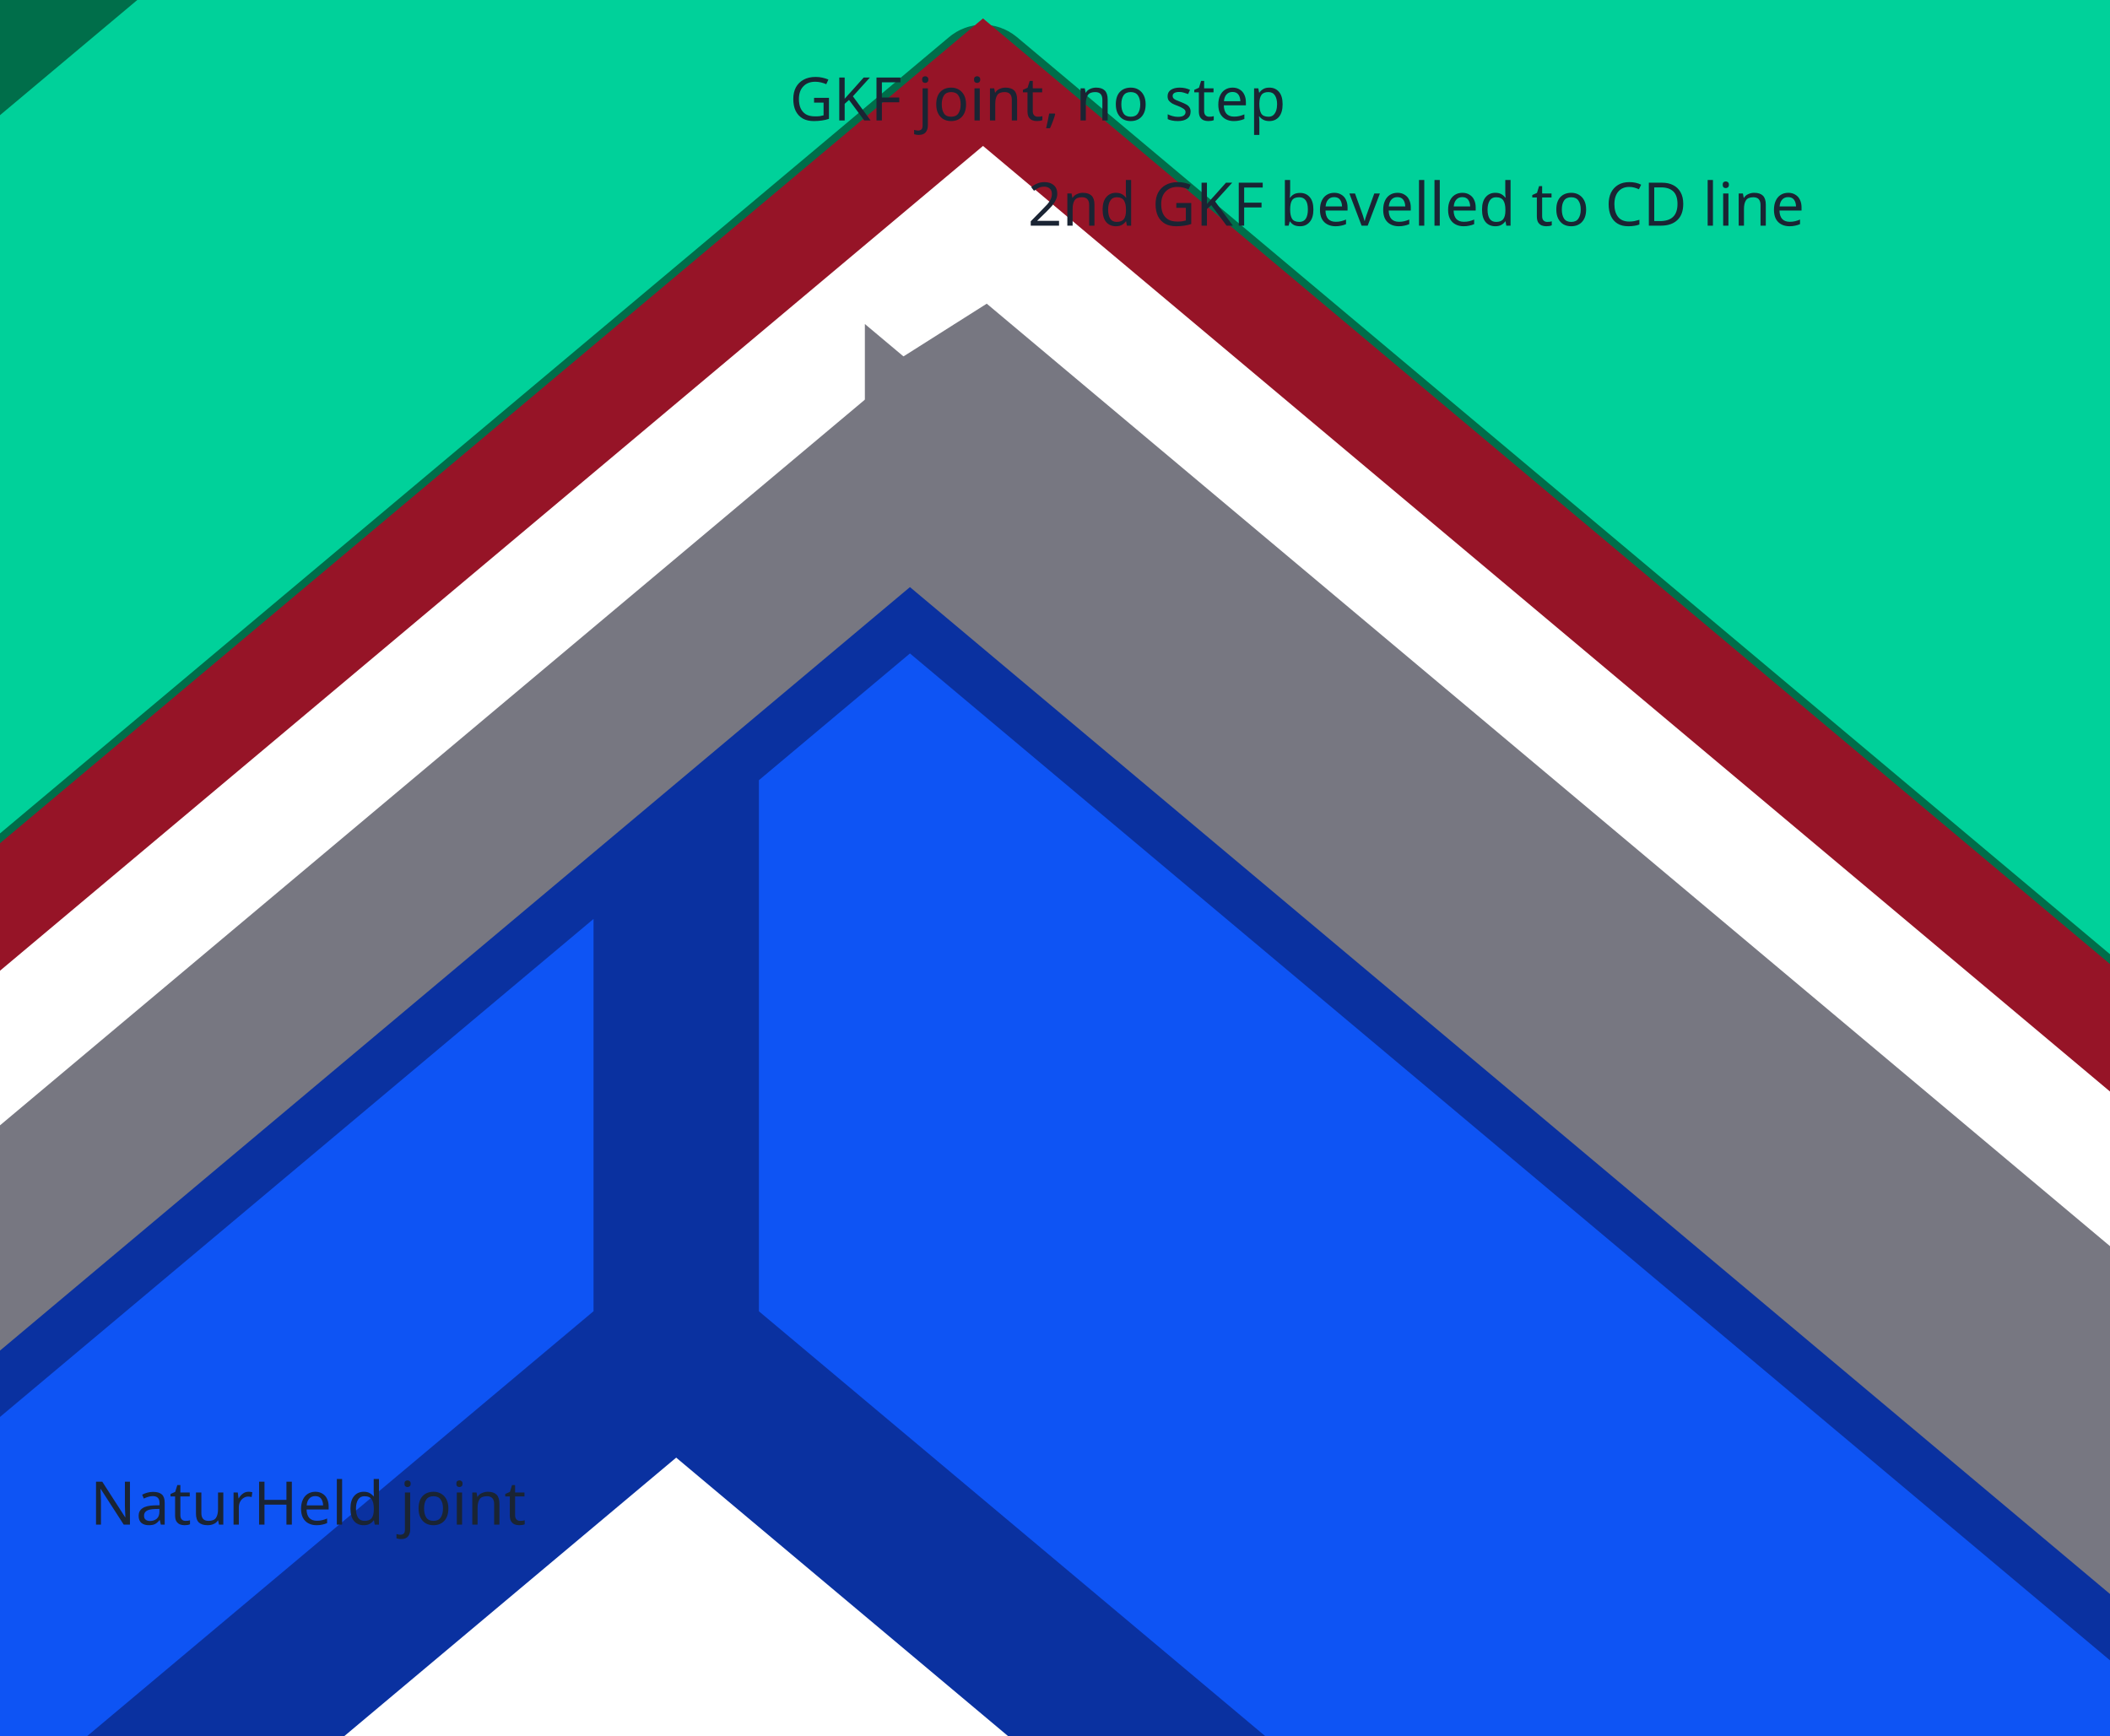
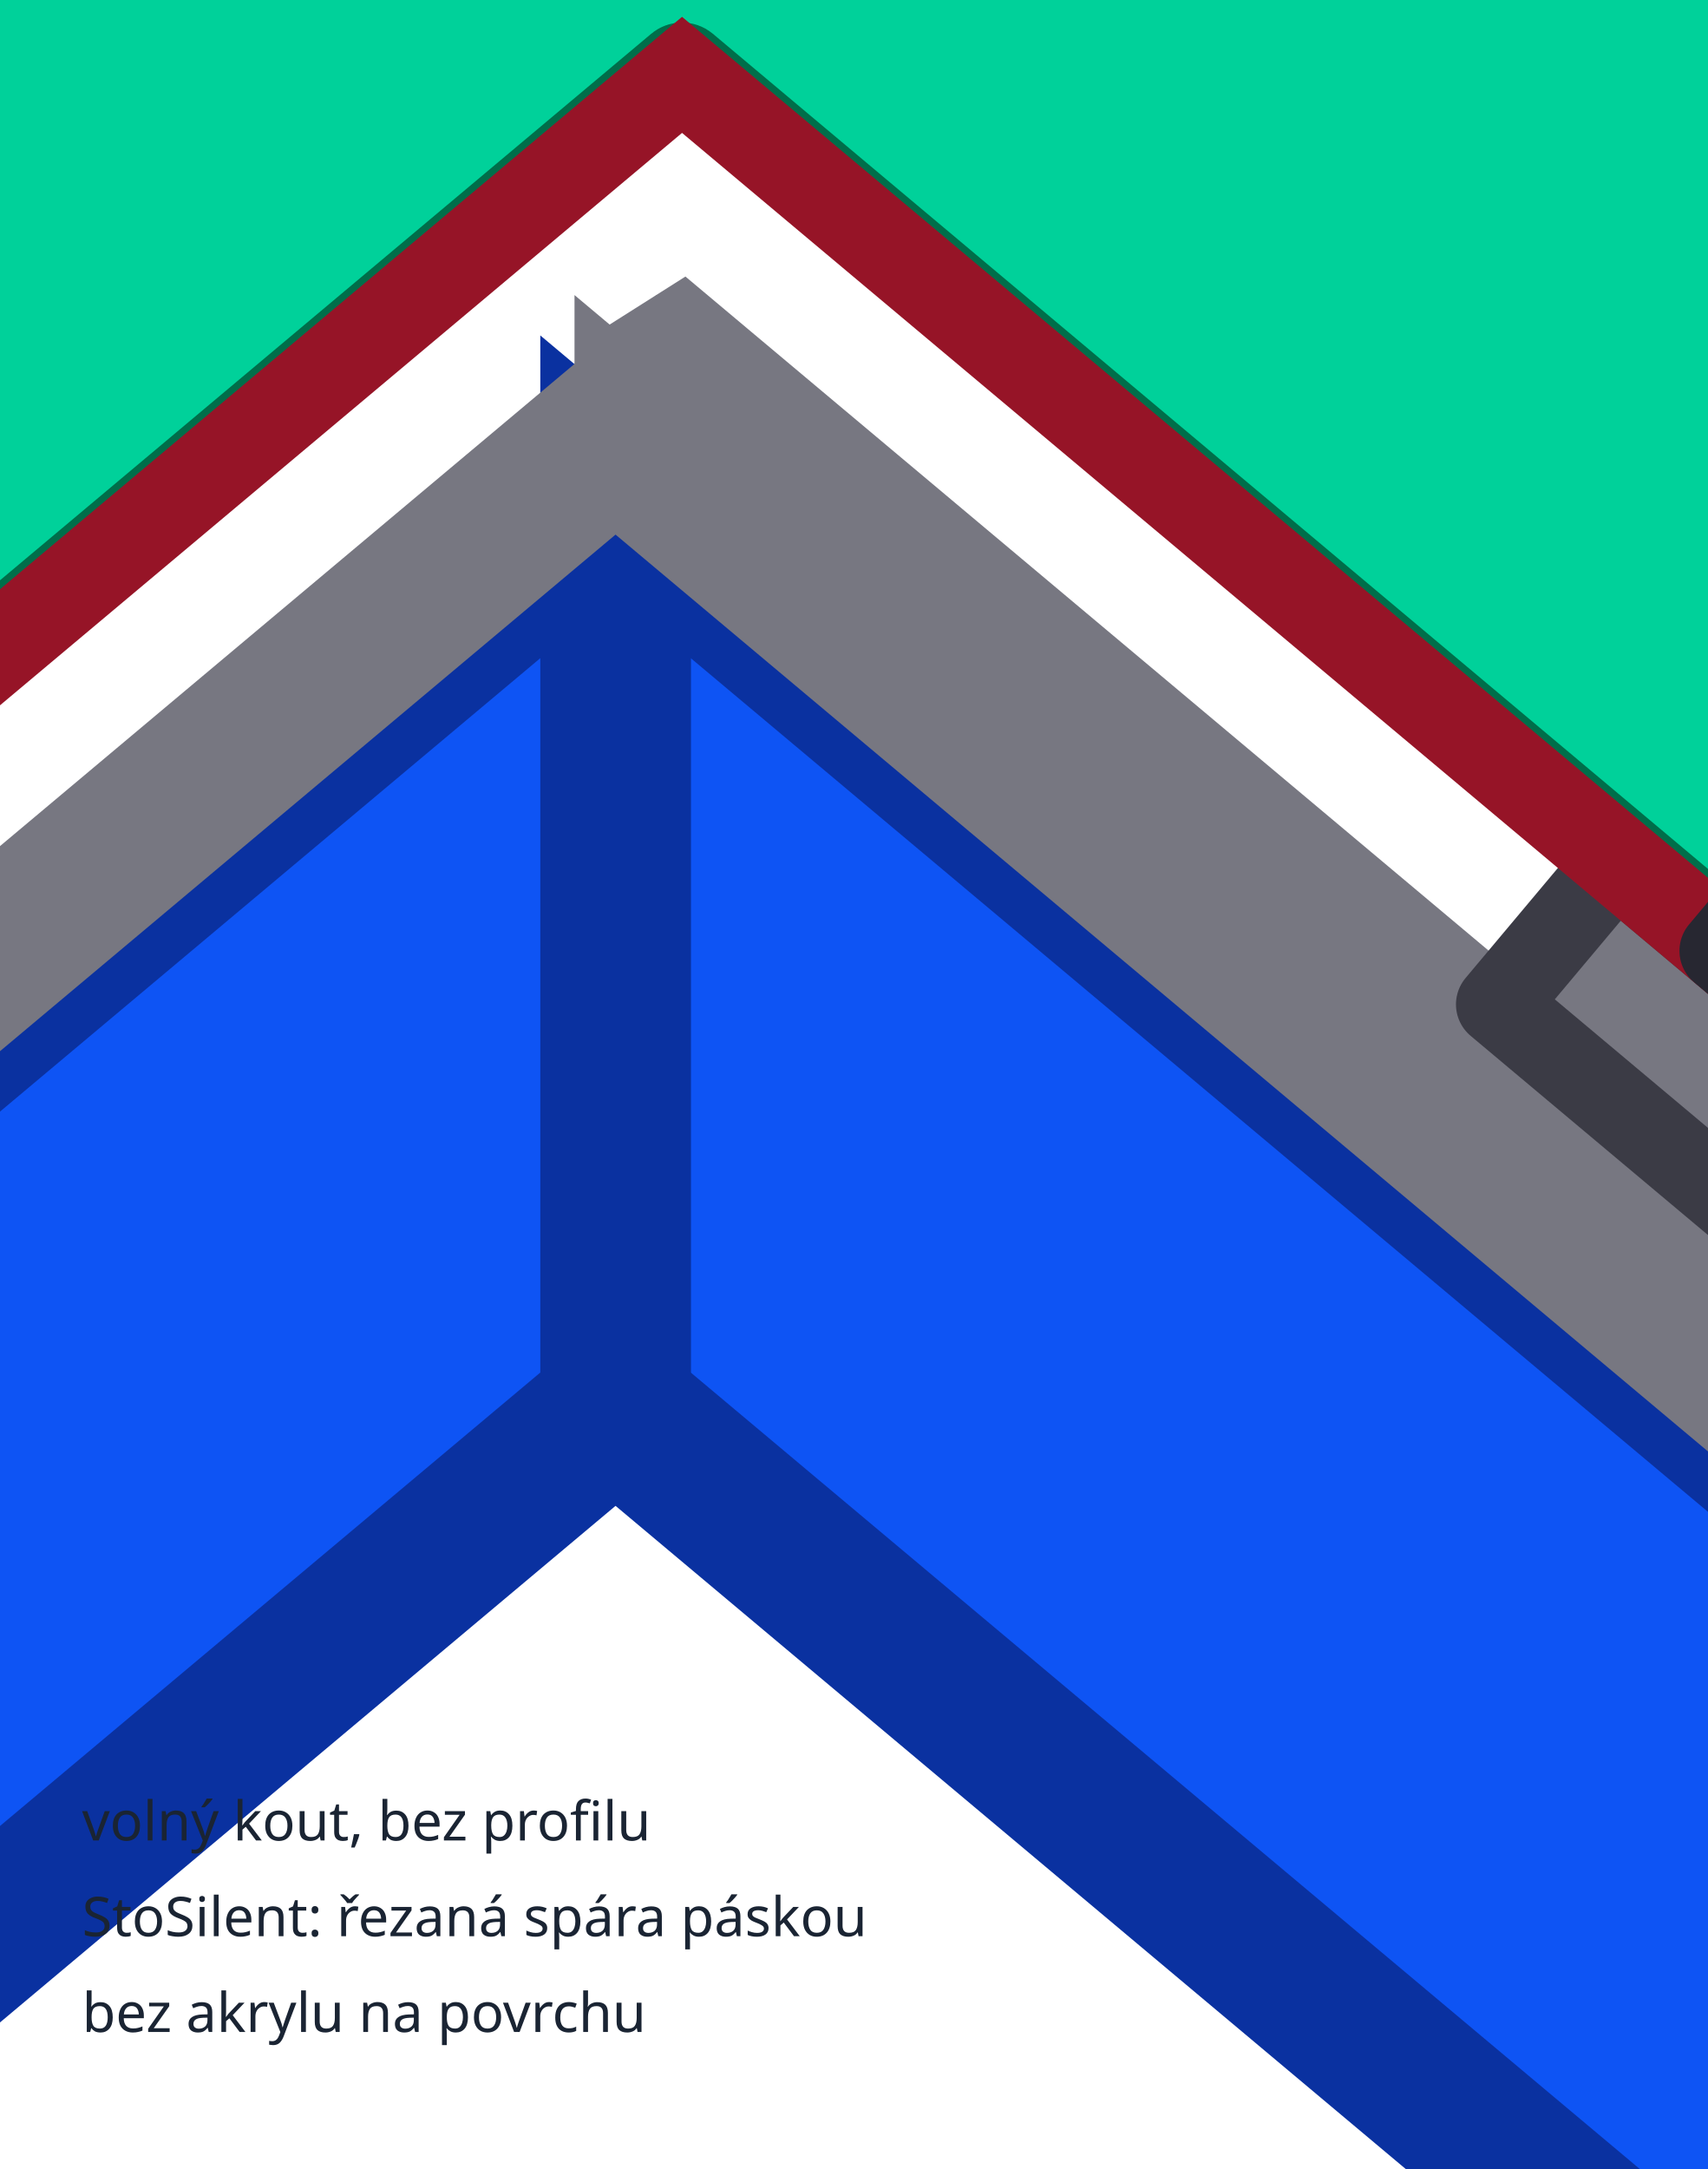
- <svg xmlns="http://www.w3.org/2000/svg" width="280.84mm" height="230.97mm" viewBox="2360.00 -5403.94 280.84 230.97" version="1.1">
+ <svg xmlns="http://www.w3.org/2000/svg" width="249.72mm" height="317.08mm" viewBox="2360.00 -5282.85 249.72 317.08" version="1.1">
  <g transform="scale(1,-1)" stroke-linecap="round">
    <g fill="rgb(230,115,20)" stroke="rgb(119,49,0)" stroke-width="12.0" id="floor">
      <path d="M 5349.0,0.0 L 1.0,0.0 L 1.0,-150.0 L 5349.0,-150.0 L 5349.0,0.0" />
    </g>
    <g fill="rgb(69,230,24)" stroke="rgb(24,119,10)" stroke-width="12.0" id="eps">
+       <path d="M -266.0,-1.0 L -465.0,-1.0 L -465.0,-150.0 L -266.0,-150.0 L -266.0,-1.0" />
      <path d="M -266.0,3200.0 L -465.0,3200.0 L -465.0,2953.0 L -266.0,2953.0 L -266.0,3200.0" />
-       <path d="M -266.0,-1.0 L -465.0,-1.0 L -465.0,-150.0 L -266.0,-150.0 L -266.0,-1.0" />
      <path d="M 5815.0,3200.0 L 5616.0,3200.0 L 5616.0,-150.0 L 5815.0,-150.0 L 5815.0,3200.0" />
    </g>
    <g fill="rgb(224,69,39)" stroke="rgb(129,30,14)" stroke-width="12.0" id="masonry">
      <path d="M -16.0,3200.0 L -265.0,3200.0 L -265.0,2953.0 L -16.0,2953.0 L -16.0,3200.0" />
      <path d="M 5615.0,3200.0 L 5366.0,3200.0 L 5366.0,-150.0 L 5615.0,-150.0 L 5615.0,3200.0" />
    </g>
    <g fill="rgb(255,224,119)" stroke="rgb(170,139,49)" stroke-width="12.0" id="plaster">
      <path d="M 0.0,3200.0 L -15.0,3200.0 L -15.0,2953.0 L 0.0,2953.0 L 0.0,3200.0" />
      <path d="M 5365.0,3200.0 L 5350.0,3200.0 L 5350.0,0.0 L 5365.0,0.0 L 5365.0,3200.0" />
    </g>
    <g fill="rgb(255,150,0)" stroke="rgb(160,80,0)" stroke-width="12.0" id="furniture">
      <path d="M 5349.0,2450.0 L 4900.0,2450.0 L 4900.0,0.0 L 5349.0,0.0 L 5349.0,2450.0" />
    </g>
    <g fill="rgb(199,84,10)" stroke="rgb(110,39,0)" stroke-width="12.0" id="wall_plate">
      <path d="M -70.0,3300.0 L -210.0,3300.0 L -210.0,3201.0 L -70.0,3201.0 L -70.0,3300.0" />
      <path d="M 5560.0,3300.0 L 5420.0,3300.0 L 5420.0,3201.0 L 5560.0,3201.0 L 5560.0,3300.0" />
    </g>
    <g fill="rgb(199,84,10)" stroke="rgb(110,39,0)" stroke-width="12.0" id="rafters">
      <path d="M 5895.0,3168.026 L 2675.0,5869.927 L -545.0,3168.026 L -545.0,2961.161 L -265.0,3196.109 L -265.0,3200.0 L -260.363,3200.0 L -210.0,3242.259 L -210.0,3300.0 L -141.187,3300.0 L 2675.0,5663.062 L 5491.187,3300.0 L 5560.0,3300.0 L 5560.0,3242.259 L 5610.363,3200.0 L 5615.0,3200.0 L 5615.0,3196.109 L 5895.0,2961.161 L 5895.0,3168.026" />
    </g>
    <g fill="rgb(0,209,154)" stroke="rgb(0,110,74)" stroke-width="12.0" id="plenum_wool">
      <path d="M -209.0,3301.0 L -137.612,3301.0 L 2675.0,5661.062 L 5487.612,3301.0 L 5559.0,3301.0 L 5559.0,3449.963 L 2675.0,5869.927 L -209.0,3449.963 L -209.0,3301.0" />
-       <path d="M -69.0,3247 L 2490.195,5394.42 A 1.0,1.0 -140.0 0,0 2491.481,5394.42 L 4938.055,3341.5 L 4988.5,3341.5 A 1.0,1.0 180.0 0,0 4989.5,3340.5 L 4989.5,3314.5 L 5420.0,3314.5 A 1.0,1.0 180.0 0,0 5421.0,3313.5 L 5421.0,3301.0 L 5487.248,3301.0 L 2675.0,5660.756 L -137.248,3301.0 L -70.0,3301.0 A 1.0,1.0 180.0 0,0 -69.0,3300.0 L -69.0,3247 M 990.575,4242.134 L 991.86,4240.602 L 948.526,4204.24 L 947.241,4205.773 L 990.575,4242.134 M 1465.21,4641.706 L 1463.925,4643.238 L 1507.259,4679.599 L 1508.544,4678.067 L 1465.21,4641.706 M 3911.354,4603.57 L 3954.687,4567.719 L 3953.401,4566.187 L 3910.068,4602.038 L 3911.354,4603.57 M 3434.147,4988.324 L 3432.861,4986.791 L 3389.528,5022.643 L 3390.813,5024.175 L 3434.147,4988.324" />
+       <path d="M 1.347,3211.041 L 2459.08,5273.324 A 1.0,1.0 -140 0,0 2460.366,5273.324 L 4762.624,3341.5 L 4988.5,3341.5 A 1.0,1.0 180.0 0,0 4989.5,3340.5 L 4989.5,3314.5 L 5420.0,3314.5 A 1.0,1.0 180.0 0,0 5421.0,3313.5 L 5421.0,3301.0 L 5487.248,3301.0 L 2675.0,5660.756 L -137.248,3301.0 L -70.0,3301.0 A 1.0,1.0 180.0 0,0 -69.214,3300.619 L 1.347,3211.041 M 990.575,4242.134 L 991.86,4240.602 L 948.526,4204.24 L 947.241,4205.773 L 990.575,4242.134 M 1507.259,4679.599 L 1508.544,4678.067 L 1465.21,4641.706 L 1463.925,4643.238 L 1507.259,4679.599 M 3911.354,4603.57 L 3954.687,4567.719 L 3953.401,4566.187 L 3910.068,4602.038 L 3911.354,4603.57 M 3434.147,4988.324 L 3432.861,4986.791 L 3389.528,5022.643 L 3390.813,5024.175 L 3434.147,4988.324" />
    </g>
    <g fill="rgb(69,69,80)" stroke="rgb(30,30,39)" stroke-width="12.0" id="racking_strap">
      <path d="M 1507.259,4679.599 L 1463.925,4643.238 L 1465.21,4641.706 L 1508.544,4678.067 L 1507.259,4679.599" />
      <path d="M 948.526,4204.24 L 991.86,4240.602 L 990.575,4242.134 L 947.241,4205.773 L 948.526,4204.24" />
      <path d="M 3954.687,4567.719 L 3911.354,4603.57 L 3910.068,4602.038 L 3953.401,4566.187 L 3954.687,4567.719" />
      <path d="M 3389.528,5022.643 L 3432.861,4986.791 L 3434.147,4988.324 L 3390.813,5024.175 L 3389.528,5022.643" />
    </g>
    <g fill="none" stroke="rgb(234,14,14)" stroke-width="22.0" id="roofing">
      <path d="M -545.0,3170.026 L 2675.0,5871.927 L 5895.0,3170.026 L 5895.0,3355.699 L 2675.0,6057.6 L -545.0,3355.699 L -545.0,3170.026" />
    </g>
    <g fill="rgb(139,209,255)" stroke="rgb(39,119,180)" stroke-width="12.0" id="glazing">
      <path d="M -130.0,2500.0 L -150.0,2500.0 L -150.0,1.0 L -130.0,1.0 L -130.0,2500.0" />
    </g>
    <g fill="rgb(14,84,244)" stroke="rgb(10,49,160)" stroke-width="22.0" id="slope_naturheld_140">
-       <path d="M 2450.0,5223.972 A 1.0,1.0 -140.0 0,0 2450.643,5223.738 L 4899.0,3169.322 L 4899.0,3311.5 L 4888.607,3311.5 A 1.0,1.0 0.0 0,0 4887.964,3311.734 L 2481.114,5331.321 L 2450.0,5305.212 L 2450.0,5223.972" />
-       <path d="M 3.0,3171 L 2449.357,5223.738 A 1.0,1.0 -140.0 0,0 2450.0,5223.972 L 2450.0,5305.212 L 3.0,3251.936 L 3.0,3171" />
+       <path d="M 2450.0,5076.768 A 1.0,1.0 -140.0 0,0 2450.643,5076.534 L 4899.0,3022.118 L 4899.0,3155.27 L 4740.222,3288.5 L 4714.176,3288.5 L 4714.176,3299.0 L 4727.709,3299.0 L 4725.325,3301.0 L 4714.176,3301.0 L 4714.176,3310.355 L 2450.0,5210.225 L 2450.0,5076.768" />
+       <path d="M 4.0,3024.635 L 2449.357,5076.534 A 1.0,1.0 -140.0 0,0 2450.0,5076.768 L 2450.0,5210.225 L 4.0,3157.787 L 4.0,3153.543 L 27.8,3153.543 L 27.8,3152.743 L 4.0,3152.743 L 4.0,3024.635" />
    </g>
    <g fill="rgb(230,230,234)" stroke="rgb(119,119,129)" stroke-width="12.0" id="slope_gkf">
-       <path d="M 2481.114,5333.626 L 4888.607,3313.5 L 4908.053,3311.5 L 2481.114,5347.944 L 2481.114,5333.626" />
-       <path d="M -58.0,3203.056 L 2481.114,5333.626 L 2481.114,5347.944 L -58.0,3217.374 L -58.0,3203.056" />
-       <path d="M 2481.114,5349.944 L 4908.053,3313.5 L 4927.5,3311.5 L 2490.838,5356.102 L 2481.114,5349.944" />
+       <path d="M 2450.0,5212.53 L 4713.176,3313.5 L 4732.622,3311.5 L 2450.0,5226.848 L 2450.0,5212.53" />
+       <path d="M 1.2,3157.743 L 2450.0,5212.53 L 2450.0,5226.848 L 1.2,3172.06 L 1.2,3157.743" />
+       <path d="M 2450.0,5228.848 L 4732.622,3313.5 L 4752.069,3311.5 L 2459.723,5235.006 L 2450.0,5228.848" />
    </g>
    <g fill="rgb(119,119,129)" stroke="rgb(59,59,69)" stroke-width="12.0" id="slope_cd">
-       <path d="M -2.354,3265.066 L 42.752,3302.915 L 25.397,3323.598 L -19.709,3285.749 L -19.067,3284.983 L -19.923,3284.265 L -3.853,3265.113 L -2.997,3265.832 L -2.354,3265.066" />
-       <path d="M 379.812,3585.741 L 425.774,3624.308 L 408.419,3644.992 L 362.456,3606.424 L 379.812,3585.741" />
-       <path d="M 762.834,3907.135 L 808.797,3945.702 L 791.441,3966.385 L 745.479,3927.818 L 762.834,3907.135" />
-       <path d="M 1145.856,4228.529 L 1191.819,4267.096 L 1174.463,4287.779 L 1128.501,4249.212 L 1145.856,4228.529" />
-       <path d="M 1528.878,4549.923 L 1574.841,4588.49 L 1557.486,4609.173 L 1511.523,4570.606 L 1528.878,4549.923" />
-       <path d="M 1911.901,4871.316 L 1957.863,4909.884 L 1940.508,4930.567 L 1894.545,4892 L 1911.901,4871.316" />
-       <path d="M 2294.923,5192.71 L 2340.885,5231.277 L 2323.53,5251.961 L 2277.567,5213.393 L 2294.923,5192.71" />
-       <path d="M 2810.038,5089.262 L 2856,5050.694 L 2873.356,5071.378 L 2827.393,5109.945 L 2810.038,5089.262" />
-       <path d="M 3193.06,4767.868 L 3239.023,4729.301 L 3256.378,4749.984 L 3210.415,4788.551 L 3193.06,4767.868" />
-       <path d="M 3576.082,4446.474 L 3622.045,4407.907 L 3639.4,4428.59 L 3593.438,4467.157 L 3576.082,4446.474" />
-       <path d="M 3959.104,4125.08 L 4005.067,4086.513 L 4022.422,4107.196 L 3976.46,4145.764 L 3959.104,4125.08" />
-       <path d="M 4342.127,3803.687 L 4388.089,3765.119 L 4405.445,3785.802 L 4359.482,3824.37 L 4342.127,3803.687" />
-       <path d="M 4725.149,3482.293 L 4771.112,3443.725 L 4788.467,3464.409 L 4742.504,3502.976 L 4725.149,3482.293" />
+       <path d="M 1.2,3173.06 L 17.041,3186.352 L 1.2,3205.23 L 1.2,3173.06" />
+       <path d="M 354.1,3469.179 L 400.063,3507.746 L 382.708,3528.429 L 336.745,3489.862 L 354.1,3469.179" />
+       <path d="M 737.122,3790.573 L 783.085,3829.14 L 765.73,3849.823 L 719.767,3811.256 L 737.122,3790.573" />
+       <path d="M 1120.145,4111.966 L 1166.107,4150.534 L 1148.752,4171.217 L 1102.789,4132.65 L 1120.145,4111.966" />
+       <path d="M 1503.167,4433.36 L 1549.129,4471.927 L 1531.774,4492.611 L 1485.812,4454.043 L 1503.167,4433.36" />
+       <path d="M 1886.189,4754.754 L 1932.152,4793.321 L 1914.796,4814.004 L 1868.834,4775.437 L 1886.189,4754.754" />
+       <path d="M 2269.211,5076.148 L 2315.174,5114.715 L 2297.819,5135.398 L 2251.856,5096.831 L 2269.211,5076.148" />
+       <path d="M 2578.882,5136.02 L 2624.845,5097.453 L 2642.2,5118.136 L 2596.238,5156.703 L 2578.882,5136.02" />
+       <path d="M 2961.904,4814.626 L 3007.867,4776.059 L 3025.222,4796.742 L 2979.26,4835.31 L 2961.904,4814.626" />
+       <path d="M 3344.927,4493.233 L 3390.889,4454.665 L 3408.245,4475.348 L 3362.282,4513.916 L 3344.927,4493.233" />
+       <path d="M 3727.949,4171.839 L 3773.912,4133.271 L 3791.267,4153.955 L 3745.304,4192.522 L 3727.949,4171.839" />
+       <path d="M 4110.971,3850.445 L 4156.934,3811.878 L 4174.289,3832.561 L 4128.326,3871.128 L 4110.971,3850.445" />
+       <path d="M 4493.993,3529.051 L 4539.956,3490.484 L 4557.311,3511.167 L 4511.349,3549.734 L 4493.993,3529.051" />
    </g>
    <g fill="rgb(224,34,59)" stroke="rgb(150,20,39)" stroke-width="12.0" id="slope_foil">
-       <path d="M -18.377,3200.0 L 0.0,3200.0 L 0.0,3188.0 L 1.0,3188.0 L 1.0,3201.0 L -17.623,3201.0 L -21.623,3215.0 L -28.377,3215.0 L -32.377,3201.0 L -69.0,3201.0 L -69.0,3244.389 L 2490.838,5392.348 L 4937.327,3339.5 L 4987.5,3339.5 L 4987.5,3312.5 L 5419.0,3312.5 L 5419.0,3201.0 L 5394.852,3201.0 L 5389.852,3215.0 L 5379.148,3215.0 L 5374.148,3201.0 L 5349.0,3201.0 L 5349.0,3150.0 L 5350.0,3150.0 L 5350.0,3200.0 L 5374.852,3200.0 L 5379.852,3214.0 L 5389.148,3214.0 L 5394.148,3200.0 L 5420.0,3200.0 L 5420.0,3313.5 L 4988.5,3313.5 L 4988.5,3340.5 L 4937.691,3340.5 L 2490.838,5393.654 L -70.0,3244.856 L -70.0,3200.0 L -31.623,3200.0 L -27.623,3214.0 L -22.377,3214.0 L -18.377,3200.0" />
+       <path d="M 14.592,3208.706 L 1.0,3208.706 L 1.0,3208.459 L 14.663,3208.459 L 14.592,3208.706" />
+       <path d="M -0.0,3208.605 L -0.174,3208.459 L 0.0,3208.459 L 0.0,3208.605" />
+       <path d="M 2.0,3173.732 L 1.0,3172.893 L 1.0,3169.612 L 1.2,3169.612 L 1.2,3172.06 L 2.0,3172.732 L 2.0,3173.732" />
+       <path d="M 4762.26,3340.5 L 2459.723,5272.558 L 1.074,3209.506 L 2.63,3209.506 L 2459.723,5271.252 L 4761.896,3339.5 L 4987.5,3339.5 L 4987.5,3312.5 L 5419.0,3312.5 L 5419.0,3201.0 L 5394.852,3201.0 L 5389.852,3215.0 L 5379.148,3215.0 L 5374.148,3201.0 L 5349.0,3201.0 L 5349.0,3150.0 L 5350.0,3150.0 L 5350.0,3200.0 L 5374.852,3200.0 L 5379.852,3214.0 L 5389.148,3214.0 L 5394.148,3200.0 L 5420.0,3200.0 L 5420.0,3313.5 L 4988.5,3313.5 L 4988.5,3340.5 L 4762.26,3340.5" />
    </g>
    <g fill="rgb(255,139,0)" stroke="rgb(180,90,0)" stroke-width="12.0" id="vapour_brake_tape">
-       <path d="M -15.0,3201.0 L 1.0,3201.0 L 1.0,3187.0 L 2.0,3187.0 L 2.0,3202.0 L -15.0,3202.0 L -15.0,3201.0" />
+       <path d="M 0.8,3204.0 L 0.8,3169.612 L 1.0,3169.612 L 1.0,3172.893 L 1.05,3172.935 L 1.05,3204.0 L 0.8,3204.0" />
+       <path d="M -13.0,3204.0 L -13.0,3203.0 L 0.0,3203.0 L 0.0,3204.0 L -13.0,3204.0" />
      <path d="M 5365.0,3202.0 L 5348.0,3202.0 L 5348.0,3149.0 L 5349.0,3149.0 L 5349.0,3201.0 L 5365.0,3201.0 L 5365.0,3202.0" />
    </g>
    <g fill="rgb(119,119,129)" stroke="rgb(39,39,49)" stroke-width="12.0" id="eave_ud">
-       <path d="M -68.0,3213.143 L -68.0,3235.143 L -69.0,3235.143 L -69.0,3213.143 L -64.404,3213 L -2.354,3265.066 L -2.997,3265.832 L -42.831,3232.407 L -58.901,3251.558 L -19.067,3284.983 L -19.709,3285.749 L -60.31,3251.681 L -43.597,3231.764 L -65.047,3213.766 L -68.0,3213.143" />
+       <path d="M 0.0,3152.743 L 27.8,3152.743 L 27.8,3153.543 L 0.8,3153.543 L 0.8,3208.706 L 27.8,3208.706 L 27.8,3209.506 L -0.0,3209.506 L 0.0,3152.743" />
    </g>
    <g fill="rgb(244,244,244)" stroke="rgb(20,20,20)" stroke-width="12.0" id="eave_acrylic">
-       <path d="M 0.0,3163.678 L 6.0,3172.212 L 2.0,3168.856 L 0.0,3168.856 L 0.0,3163.678" />
+       <path d="M 2.4,3018.787 L 2.4,3020.787 L 0.2,3015.141 L 0.2,3013.141 L 2.4,3018.787" />
    </g>
    <g fill="rgb(150,150,160)" stroke="rgb(69,69,80)" stroke-width="12.0" id="slope_direct_hanger">
-       <path d="M -5.245,3297.886 L 10.076,3310.742 L -45.355,3376.802 L -60.676,3363.946 L -5.245,3297.886" />
-       <path d="M 377.777,3619.28 L 393.098,3632.136 L 337.667,3698.196 L 322.346,3685.34 L 377.777,3619.28" />
-       <path d="M 760.799,3940.674 L 776.12,3953.53 L 720.69,4019.59 L 705.369,4006.734 L 760.799,3940.674" />
-       <path d="M 1143.822,4262.068 L 1159.143,4274.923 L 1103.712,4340.983 L 1088.391,4328.128 L 1143.822,4262.068" />
-       <path d="M 1526.844,4583.462 L 1542.165,4596.317 L 1486.734,4662.377 L 1471.413,4649.521 L 1526.844,4583.462" />
-       <path d="M 1909.866,4904.855 L 1925.187,4917.711 L 1869.756,4983.771 L 1854.435,4970.915 L 1909.866,4904.855" />
-       <path d="M 2292.888,5226.249 L 2308.209,5239.105 L 2252.778,5305.165 L 2237.458,5292.309 L 2292.888,5226.249" />
+       <path d="M 352.066,3502.718 L 367.387,3515.574 L 265.183,3637.375 L 249.863,3624.519 L 352.066,3502.718" />
+       <path d="M 735.088,3824.112 L 750.409,3836.967 L 648.206,3958.768 L 632.885,3945.913 L 735.088,3824.112" />
+       <path d="M 1118.11,4145.505 L 1133.431,4158.361 L 1031.228,4280.162 L 1015.907,4267.306 L 1118.11,4145.505" />
+       <path d="M 1501.132,4466.899 L 1516.453,4479.755 L 1414.25,4601.556 L 1398.929,4588.7 L 1501.132,4466.899" />
+       <path d="M 1884.155,4788.293 L 1899.476,4801.149 L 1797.272,4922.95 L 1781.951,4910.094 L 1884.155,4788.293" />
+       <path d="M 2267.177,5109.687 L 2282.498,5122.543 L 2180.295,5244.344 L 2164.974,5231.488 L 2267.177,5109.687" />
    </g>
    <g fill="rgb(90,90,100)" stroke="rgb(39,39,49)" stroke-width="12.0" id="slope_nonius">
-       <path d="M 2842.714,5097.089 L 2858.035,5084.233 L 3065.649,5331.658 L 3050.328,5344.514 L 2842.714,5097.089" />
-       <path d="M 3225.736,4775.695 L 3241.057,4762.84 L 3448.671,5010.264 L 3433.35,5023.12 L 3225.736,4775.695" />
-       <path d="M 3608.758,4454.302 L 3624.079,4441.446 L 3831.693,4688.87 L 3816.372,4701.726 L 3608.758,4454.302" />
-       <path d="M 3991.781,4132.908 L 4007.102,4120.052 L 4214.715,4367.476 L 4199.394,4380.332 L 3991.781,4132.908" />
-       <path d="M 4374.803,3811.514 L 4390.124,3798.658 L 4597.737,4046.083 L 4582.417,4058.938 L 4374.803,3811.514" />
-       <path d="M 4757.825,3490.12 L 4773.146,3477.264 L 4947.5,3685.051 L 4947.5,3716.166 L 4757.825,3490.12" />
-       <path d="M 4967.5,3708.887 L 4980.76,3724.689 L 4967.5,3735.815 L 4967.5,3708.887" />
+       <path d="M 2611.558,5143.848 L 2626.879,5130.992 L 2906.977,5464.799 L 2891.656,5477.655 L 2611.558,5143.848" />
+       <path d="M 2994.581,4822.454 L 3009.902,4809.598 L 3289.999,5143.405 L 3274.678,5156.261 L 2994.581,4822.454" />
+       <path d="M 3377.603,4501.06 L 3392.924,4488.204 L 3673.021,4822.011 L 3657.7,4834.867 L 3377.603,4501.06" />
+       <path d="M 3760.625,4179.666 L 3775.946,4166.81 L 4056.044,4500.618 L 4040.723,4513.473 L 3760.625,4179.666" />
+       <path d="M 4143.647,3858.272 L 4158.968,3845.417 L 4439.066,4179.224 L 4423.745,4192.08 L 4143.647,3858.272" />
+       <path d="M 4526.67,3536.879 L 4541.99,3524.023 L 4822.088,3857.83 L 4806.767,3870.686 L 4526.67,3536.879" />
    </g>
    <g fill="rgb(14,84,244)" stroke="rgb(10,49,160)" stroke-width="22.0" id="soffit_naturheld_140">
      <path d="M 4901.0,2471.0 L 4943.0,2471.0 L 4943.0,3286.5 L 4901.0,3286.5 L 4901.0,2471.0" />
    </g>
    <g fill="rgb(0,209,154)" stroke="rgb(0,110,74)" stroke-width="12.0" id="soffit_mineral_wool">
      <path d="M 4945.0,2483.5 L 5349.0,2483.5 L 5349.0,2960.606 L 4945.0,2960.606 L 4945.0,2483.5 M 5302.0,2486.5 L 5302.0,2512.5 L 5329.0,2512.5 L 5329.0,2486.5 L 5302.0,2486.5" />
+       <path d="M 4742.97,3286.5 L 4899.0,3156.736 L 4899.0,3286.5 L 4742.97,3286.5" />
    </g>
    <g fill="rgb(119,119,129)" stroke="rgb(59,59,69)" stroke-width="12.0" id="soffit_ud">
-       <path d="M 4926.5,3316.5 L 4927.5,3316.5 L 4927.5,3338.5 L 4926.5,3338.5 L 4926.5,3316.658 L 4923.547,3317.123 L 4902.097,3335.121 L 4918.81,3355.038 L 4918.044,3355.681 L 4901.331,3335.764 L 4861.497,3369.189 L 4860.854,3368.423 L 4922.904,3316.357 L 4926.5,3316.5" />
      <path d="M 5329.0,2512.5 L 5302.0,2512.5 L 5302.0,2486.5 L 5329.0,2486.5 L 5329.0,2512.5" />
    </g>
    <g fill="rgb(230,230,234)" stroke="rgb(119,119,129)" stroke-width="12.0" id="soffit_gkf">
-       <path d="M 4901.0,3288.5 L 5419.0,3288.5 L 5419.0,3299.0 L 4901.0,3299.0 L 4901.0,3288.5" />
-       <path d="M 4901.0,3301.0 L 5419.0,3301.0 L 5419.0,3311.5 L 4901.0,3311.5 L 4901.0,3301.0" />
+       <path d="M 4714.176,3288.5 L 5419.0,3288.5 L 5419.0,3299.0 L 4714.176,3299.0 L 4714.176,3288.5" />
+       <path d="M 4714.176,3301.0 L 5419.0,3301.0 L 5419.0,3311.5 L 4714.176,3311.5 L 4714.176,3301.0" />
    </g>
    <g fill="rgb(119,119,129)" stroke="rgb(59,59,69)" stroke-width="12.0" id="soffit_cd">
      <path d="M 4971.0,3286.5 L 4945.0,3286.5 L 4945.0,2486.5 L 4971.0,2486.5 L 4971.0,3286.5" />
      <path d="M 5302.0,2512.5 L 4972.0,2512.5 L 4972.0,2486.5 L 5302.0,2486.5 L 5302.0,2512.5" />
      <path d="M 4971.0,3286.5 L 4945.0,3286.5 L 4945.0,2486.5 L 4971.0,2486.5 L 4971.0,3286.5" />
      <path d="M 5302.0,2512.5 L 4972.0,2512.5 L 4972.0,2486.5 L 5302.0,2486.5 L 5302.0,2512.5" />
      <path d="M 4927.5,3312.5 L 4987.5,3312.5 L 4987.5,3339.5 L 4927.5,3339.5 L 4927.5,3312.5" />
    </g>
    <g fill="rgb(20,20,23)" stroke="rgb(10,10,11)" stroke-width="2.0" id="joint_screw">
-       <path d="M -68.0,3220.143 L -66.4,3220.143 L -66.4,3228.143 L -68.0,3228.143 L -68.0,3220.143" />
-       <path d="M -103.0,3222.393 L -68.0,3222.393 L -68.0,3225.893 L -103.0,3225.893 L -103.0,3222.393" />
-       <path d="M -68.0,3220.143 L -66.4,3220.143 L -66.4,3228.143 L -68.0,3228.143 L -68.0,3220.143" />
-       <path d="M -103.0,3222.393 L -68.0,3222.393 L -68.0,3225.893 L -103.0,3225.893 L -103.0,3222.393" />
-       <path d="M -103.0,3222.393 L -68.0,3222.393 L -68.0,3225.893 L -103.0,3225.893 L -103.0,3222.393" />
-       <path d="M 4924.9,3323.5 L 4926.5,3323.5 L 4926.5,3331.5 L 4924.9,3331.5 L 4924.9,3323.5" />
-       <path d="M 4926.5,3325.75 L 4936.0,3325.75 L 4936.0,3329.25 L 4926.5,3329.25 L 4926.5,3325.75" />
-       <path d="M 4924.9,3323.5 L 4926.5,3323.5 L 4926.5,3331.5 L 4924.9,3331.5 L 4924.9,3323.5" />
-       <path d="M 4926.5,3325.75 L 4936.0,3325.75 L 4936.0,3329.25 L 4926.5,3329.25 L 4926.5,3325.75" />
-       <path d="M 4924.9,3323.5 L 4926.5,3323.5 L 4926.5,3331.5 L 4924.9,3331.5 L 4924.9,3323.5" />
-       <path d="M 4926.5,3325.75 L 4936.0,3325.75 L 4936.0,3329.25 L 4926.5,3329.25 L 4926.5,3325.75" />
+       <path d="M 1.0,3158.743 L 2.6,3158.743 L 2.6,3166.743 L 1.0,3166.743 L 1.0,3158.743" />
+       <path d="M -34.0,3160.993 L 1.0,3160.993 L 1.0,3164.493 L -34.0,3164.493 L -34.0,3160.993" />
+       <path d="M 1.0,3158.743 L 2.6,3158.743 L 2.6,3166.743 L 1.0,3166.743 L 1.0,3158.743" />
+       <path d="M -34.0,3160.993 L 1.0,3160.993 L 1.0,3164.493 L -34.0,3164.493 L -34.0,3160.993" />
+       <path d="M 8.0,3160.902 L 9.6,3160.902 L 9.6,3168.902 L 8.0,3168.902 L 8.0,3160.902" />
+       <path d="M -2.0,3163.152 L 8.0,3163.152 L 8.0,3166.652 L -2.0,3166.652 L -2.0,3163.152" />
+       <path d="M 8.0,3160.902 L 9.6,3160.902 L 9.6,3168.902 L 8.0,3168.902 L 8.0,3160.902" />
+       <path d="M -2.0,3163.152 L 8.0,3163.152 L 8.0,3166.652 L -2.0,3166.652 L -2.0,3163.152" />
+       <path d="M -2.0,3163.152 L 8.0,3163.152 L 8.0,3166.652 L -2.0,3166.652 L -2.0,3163.152" />
    </g>
    <g fill="rgb(90,90,100)" stroke="rgb(39,39,49)" stroke-width="12.0" id="soffit_nonius">
      <path d="M 4961.075,3744.817 L 4947.5,3744.817 L 4947.5,3339.5 L 4967.5,3339.5 L 4967.5,3739.426 L 4961.075,3744.817" />
      <path d="M 4968.5,3312.5 L 4948.5,3312.5 L 4948.5,3286.5 L 4968.5,3286.5 L 4968.5,3312.5" />
      <path d="M 4968.5,3312.5 L 4948.5,3312.5 L 4948.5,3286.5 L 4968.5,3286.5 L 4968.5,3312.5" />
      <path d="M 5331.0,2486.5 L 5254.0,2486.5 L 5254.0,2483.5 L 5331.0,2483.5 L 5331.0,2486.5" />
      <path d="M 5334.0,2563.5 L 5331.0,2563.5 L 5331.0,2486.5 L 5334.0,2486.5 L 5334.0,2563.5" />
      <path d="M 5331.0,2486.5 L 5254.0,2486.5 L 5254.0,2483.5 L 5331.0,2483.5 L 5331.0,2486.5" />
      <path d="M 5334.0,2563.5 L 5331.0,2563.5 L 5331.0,2486.5 L 5334.0,2486.5 L 5334.0,2563.5" />
      <path d="M 5419.0,3286.5 L 5365.0,3286.5 L 5365.0,3283.5 L 5419.0,3283.5 L 5419.0,3286.5" />
      <path d="M 5419.0,3283.5 L 5416.0,3283.5 L 5416.0,3232.5 L 5419.0,3232.5 L 5419.0,3283.5" />
    </g>
    <g fill="rgb(167,176,187)" stroke="rgb(69,78,90)" stroke-width="12.0" id="soffit_duct">
      <circle cx="5264.0" cy="3197.5" r="80.0" />
      <circle cx="5099.0" cy="3197.5" r="80.0" />
      <circle cx="5181.5" cy="3054.606" r="80.0" />
    </g>
    <g fill="none" stroke="rgb(0,0,0)" stroke-width="12.0" id="soffit_gkb">
      <path d="M 4945.0,2471.0 L 5349.0,2471.0 L 5349.0,2481.5 L 4945.0,2481.5 L 4945.0,2471.0" />
    </g>
  </g>
  <g font-family="sans-serif" font-size="8" fill="#1a2433">
-     <text x="2372.0" y="-5201.0">NaturHeld joint</text>
-     <text x="2465.1" y="-5387.9">GKF joint, no step</text>
-     <text x="2496.8" y="-5373.9">2nd GKF bevelled to CD line</text>
+     <text x="2372.0" y="-5013.8">volný kout, bez profilu</text>
+     <text x="2372.0" y="-4999.8">StoSilent: řezaná spára páskou</text>
+     <text x="2372.0" y="-4985.8">bez akrylu na povrchu</text>
  </g>
</svg>
